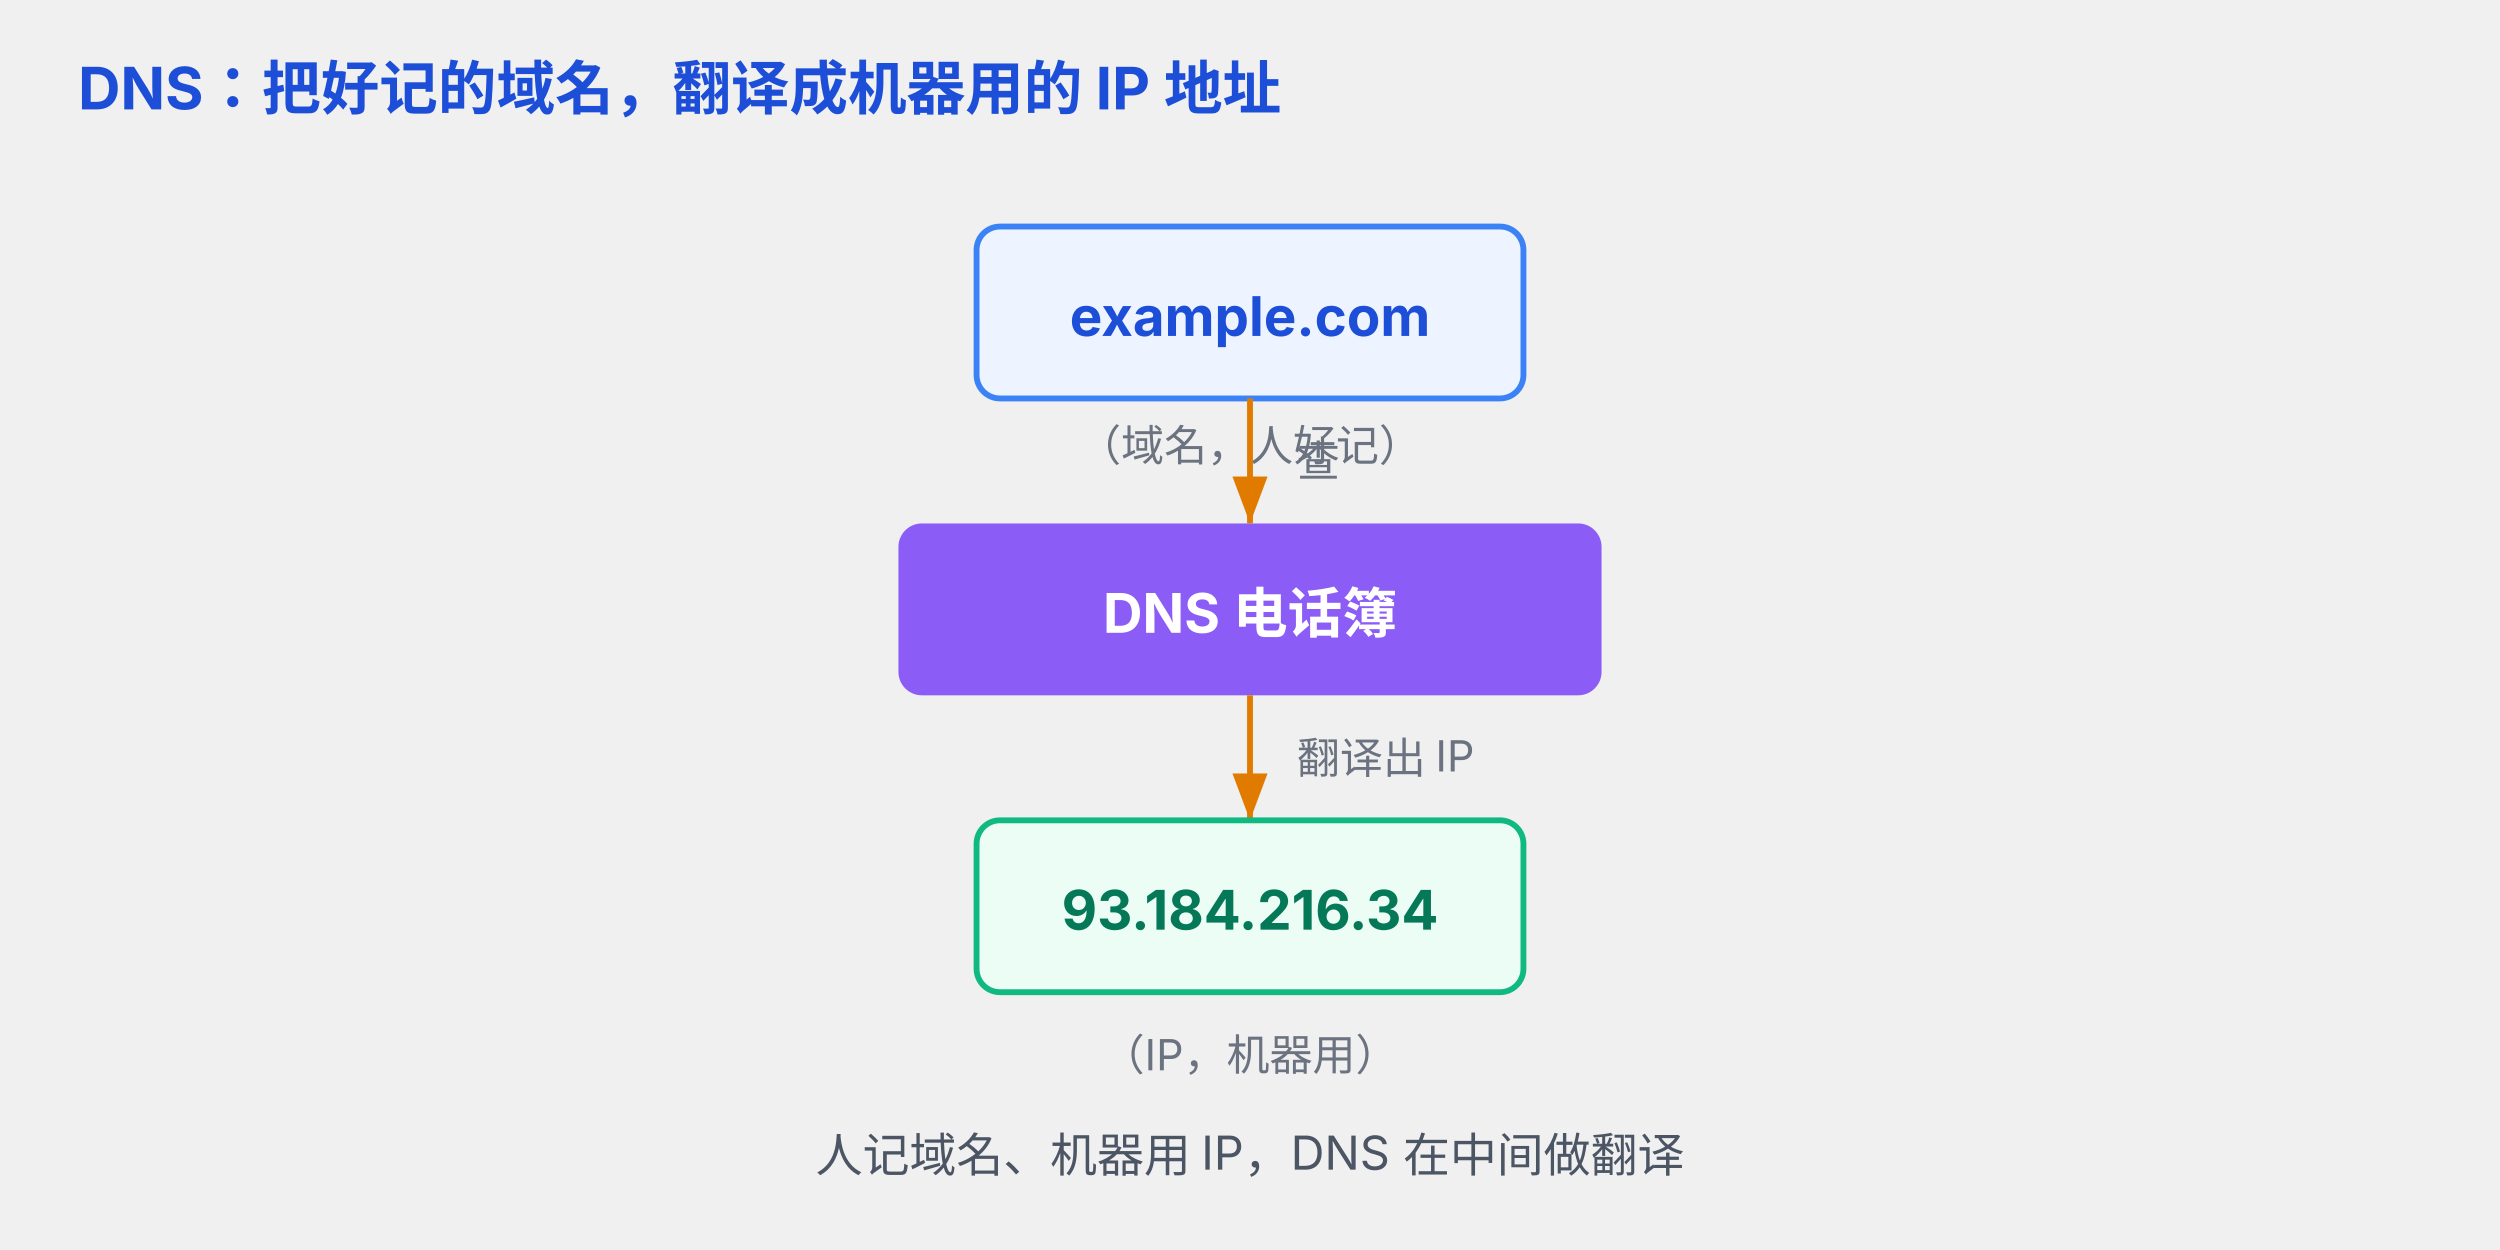
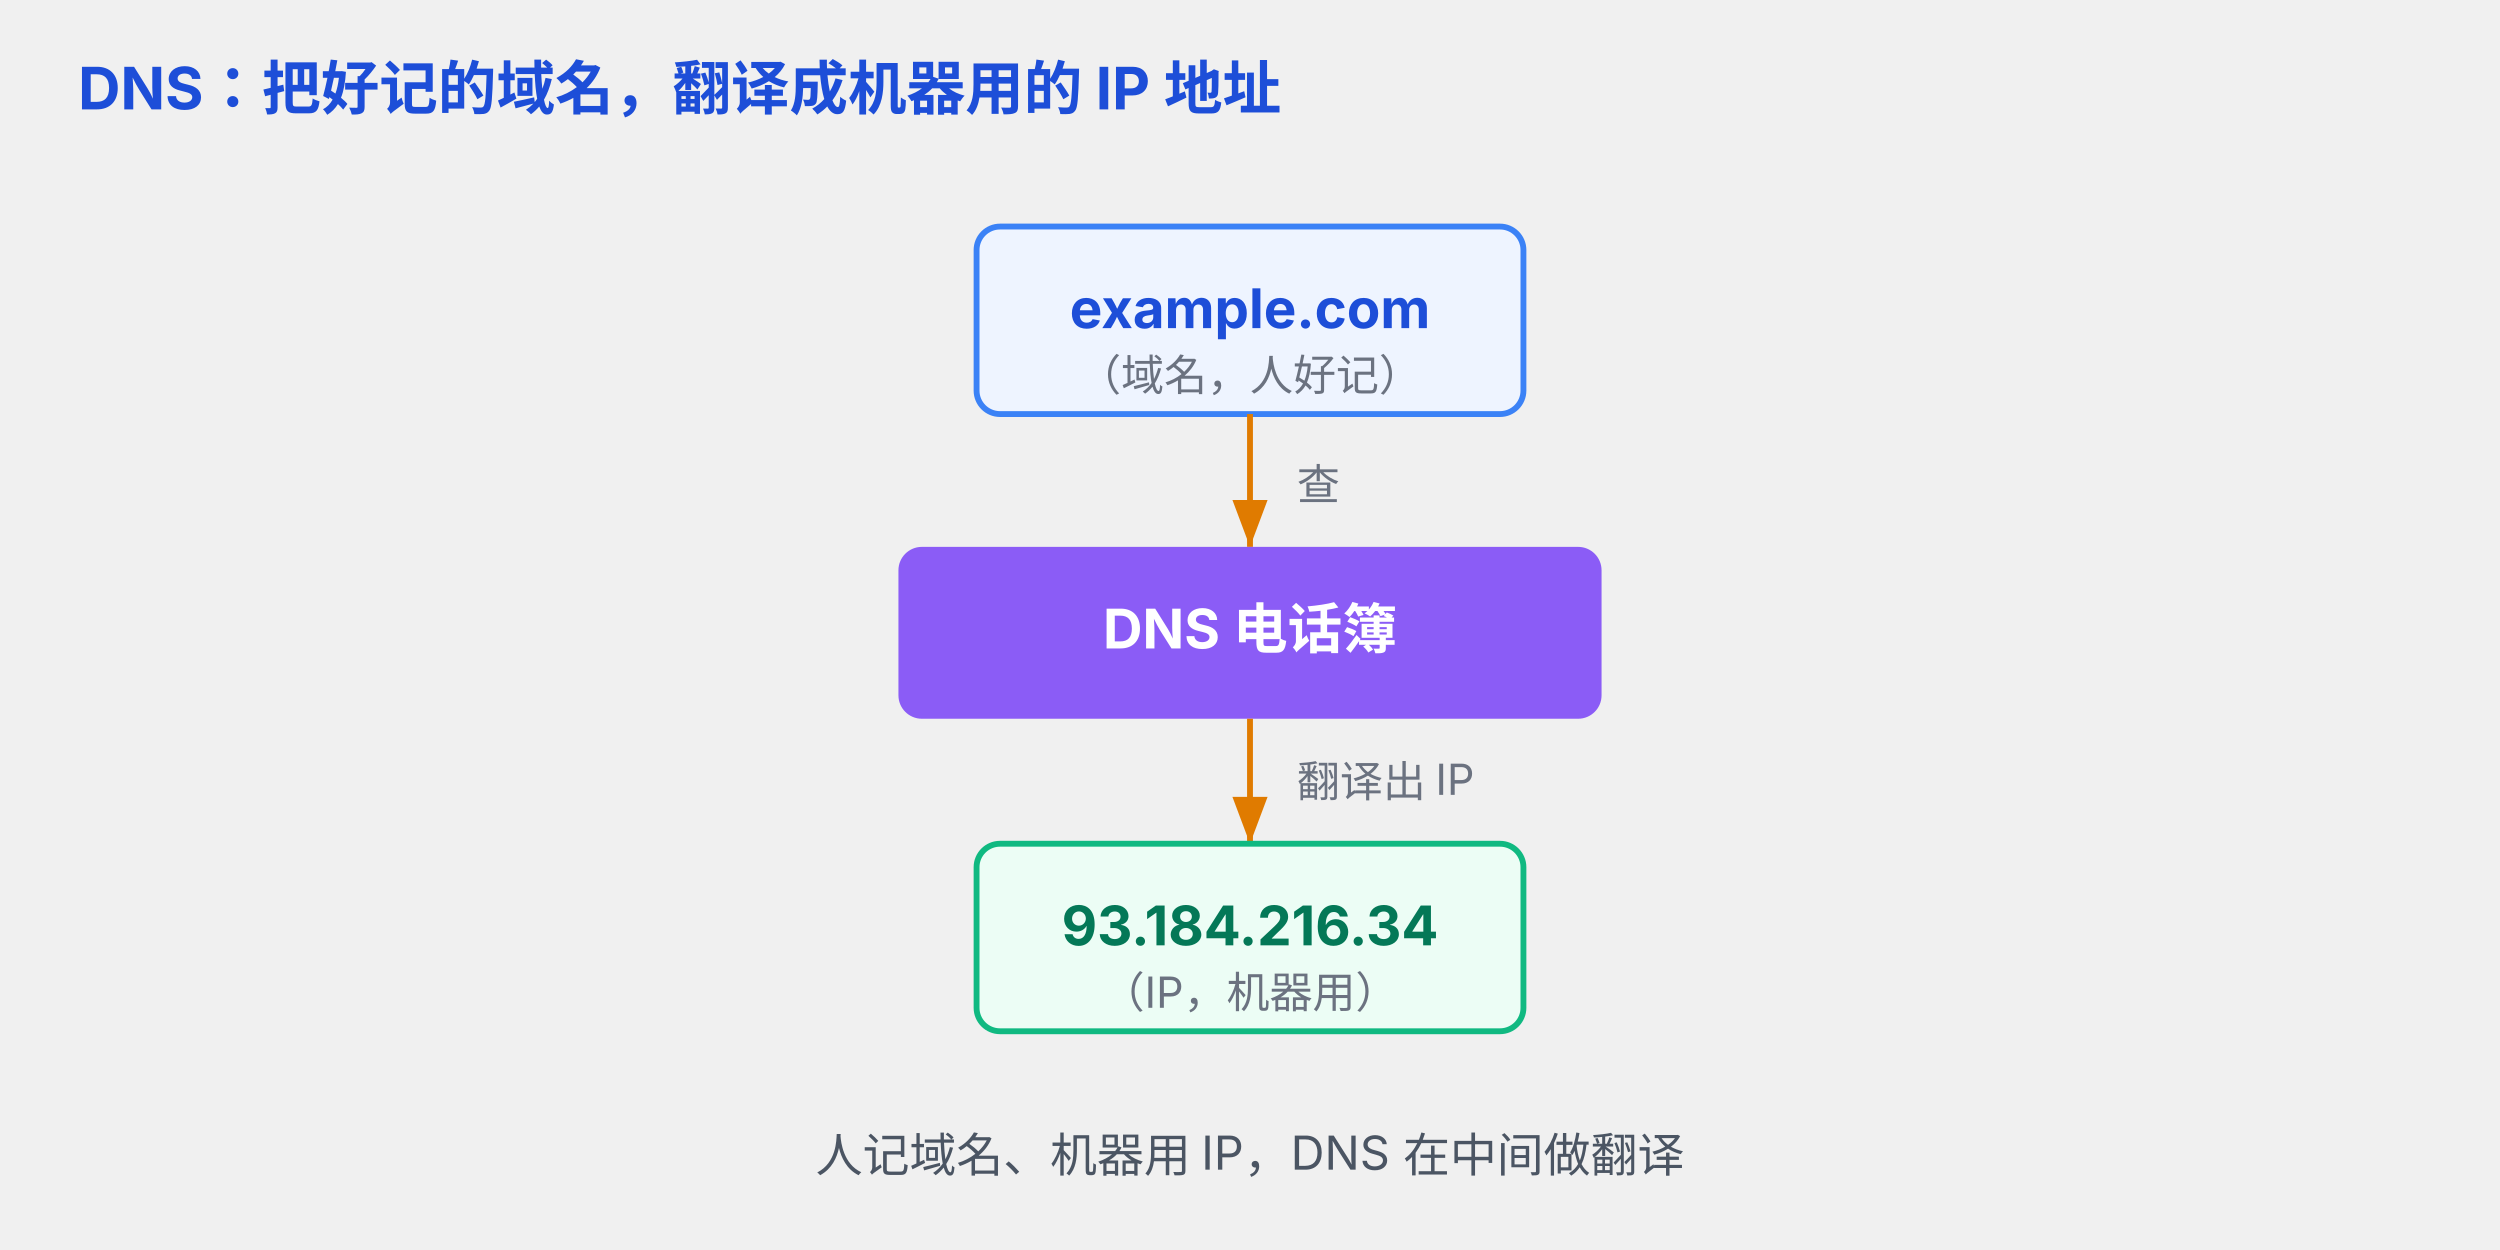
<svg xmlns="http://www.w3.org/2000/svg" width="640" height="320" viewBox="0 0 640 320" font-family="system-ui, -apple-system, 'PingFang SC', 'Microsoft YaHei', sans-serif">
  <defs>
    <marker id="arrow" markerWidth="10" markerHeight="10" refX="8" refY="3" orient="auto">
      <path d="M0,0 L8,3 L0,6 Z" fill="#e07b00" />
    </marker>
  </defs>
  <text x="20" y="28" font-size="15" font-weight="bold" fill="#1d4ed8">DNS：把好记的域名，翻译成机器用的 IP 地址</text>
-   <rect x="250" y="58" width="140" height="44" rx="6" fill="#eef4ff" stroke="#3b82f6" stroke-width="1.5" />
-   <text x="320" y="86" font-size="14" font-weight="bold" fill="#1d4ed8" text-anchor="middle">example.com</text>
-   <text x="320" y="118" font-size="11" fill="#6b7280" text-anchor="middle">（域名，人好记）</text>
-   <line x1="320" y1="102" x2="320" y2="134" stroke="#e07b00" stroke-width="1.5" marker-end="url(#arrow)" />
-   <text x="332" y="122" font-size="11" fill="#6b7280">查</text>
-   <rect x="230" y="134" width="180" height="44" rx="6" fill="#8b5cf6" />
-   <text x="320" y="162" font-size="14" font-weight="bold" fill="#ffffff" text-anchor="middle">DNS 电话簿</text>
-   <line x1="320" y1="178" x2="320" y2="210" stroke="#e07b00" stroke-width="1.5" marker-end="url(#arrow)" />
-   <text x="332" y="198" font-size="11" fill="#6b7280">翻译出 IP</text>
-   <rect x="250" y="210" width="140" height="44" rx="6" fill="#ecfdf5" stroke="#10b981" stroke-width="1.5" />
-   <text x="320" y="238" font-size="14" font-weight="bold" fill="#047857" text-anchor="middle">93.184.216.34</text>
-   <text x="320" y="274" font-size="11" fill="#6b7280" text-anchor="middle">（IP，机器用）</text>
+   <rect x="250" y="58" width="140" height="48" rx="6" fill="#eef4ff" stroke="#3b82f6" stroke-width="1.5" />
+   <text x="320" y="84" font-size="14" font-weight="bold" fill="#1d4ed8" text-anchor="middle">example.com</text>
+   <text x="320" y="100" font-size="11" fill="#6b7280" text-anchor="middle">（域名，人好记）</text>
+   <line x1="320" y1="106" x2="320" y2="140" stroke="#e07b00" stroke-width="1.5" marker-end="url(#arrow)" />
+   <text x="332" y="128" font-size="11" fill="#6b7280">查</text>
+   <rect x="230" y="140" width="180" height="44" rx="6" fill="#8b5cf6" />
+   <text x="320" y="166" font-size="14" font-weight="bold" fill="#ffffff" text-anchor="middle">DNS 电话簿</text>
+   <line x1="320" y1="184" x2="320" y2="216" stroke="#e07b00" stroke-width="1.5" marker-end="url(#arrow)" />
+   <text x="332" y="204" font-size="11" fill="#6b7280">翻译出 IP</text>
+   <rect x="250" y="216" width="140" height="48" rx="6" fill="#ecfdf5" stroke="#10b981" stroke-width="1.5" />
+   <text x="320" y="242" font-size="14" font-weight="bold" fill="#047857" text-anchor="middle">93.184.216.34</text>
+   <text x="320" y="258" font-size="11" fill="#6b7280" text-anchor="middle">（IP，机器用）</text>
  <text x="320" y="300" font-size="12" fill="#4b5563" text-anchor="middle">人记域名、机器用 IP，DNS 在中间做翻译</text>
</svg>
